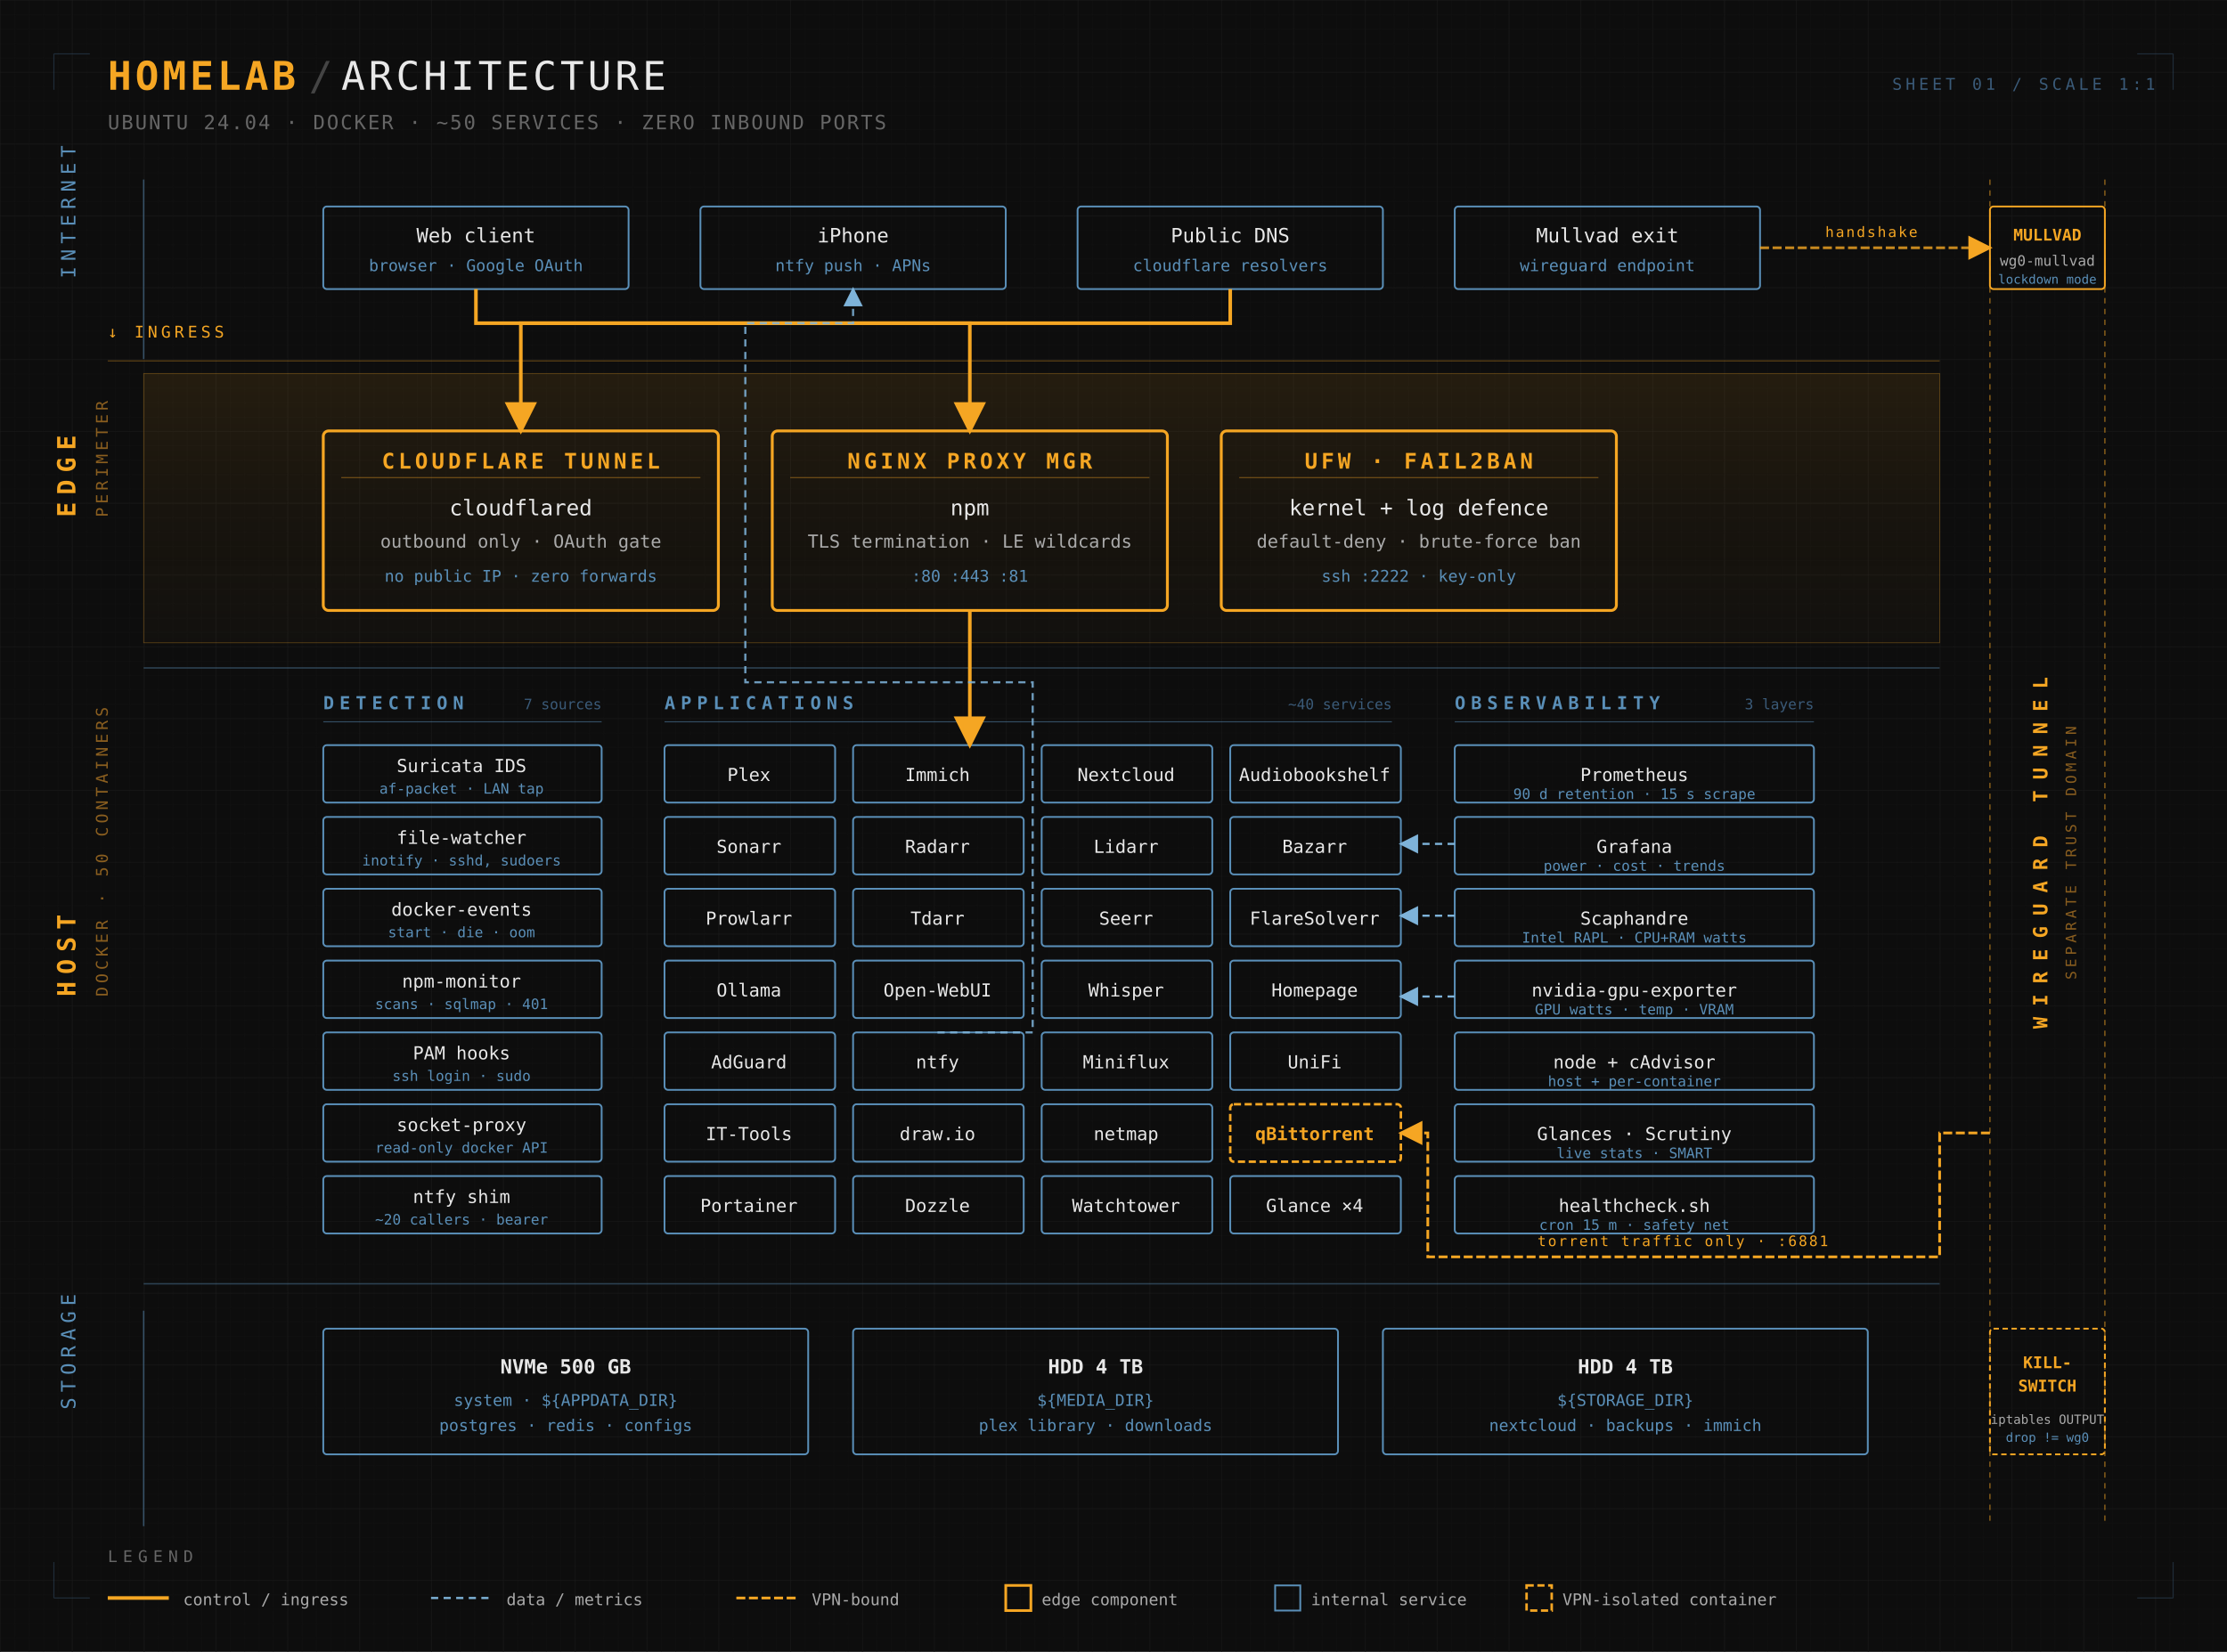
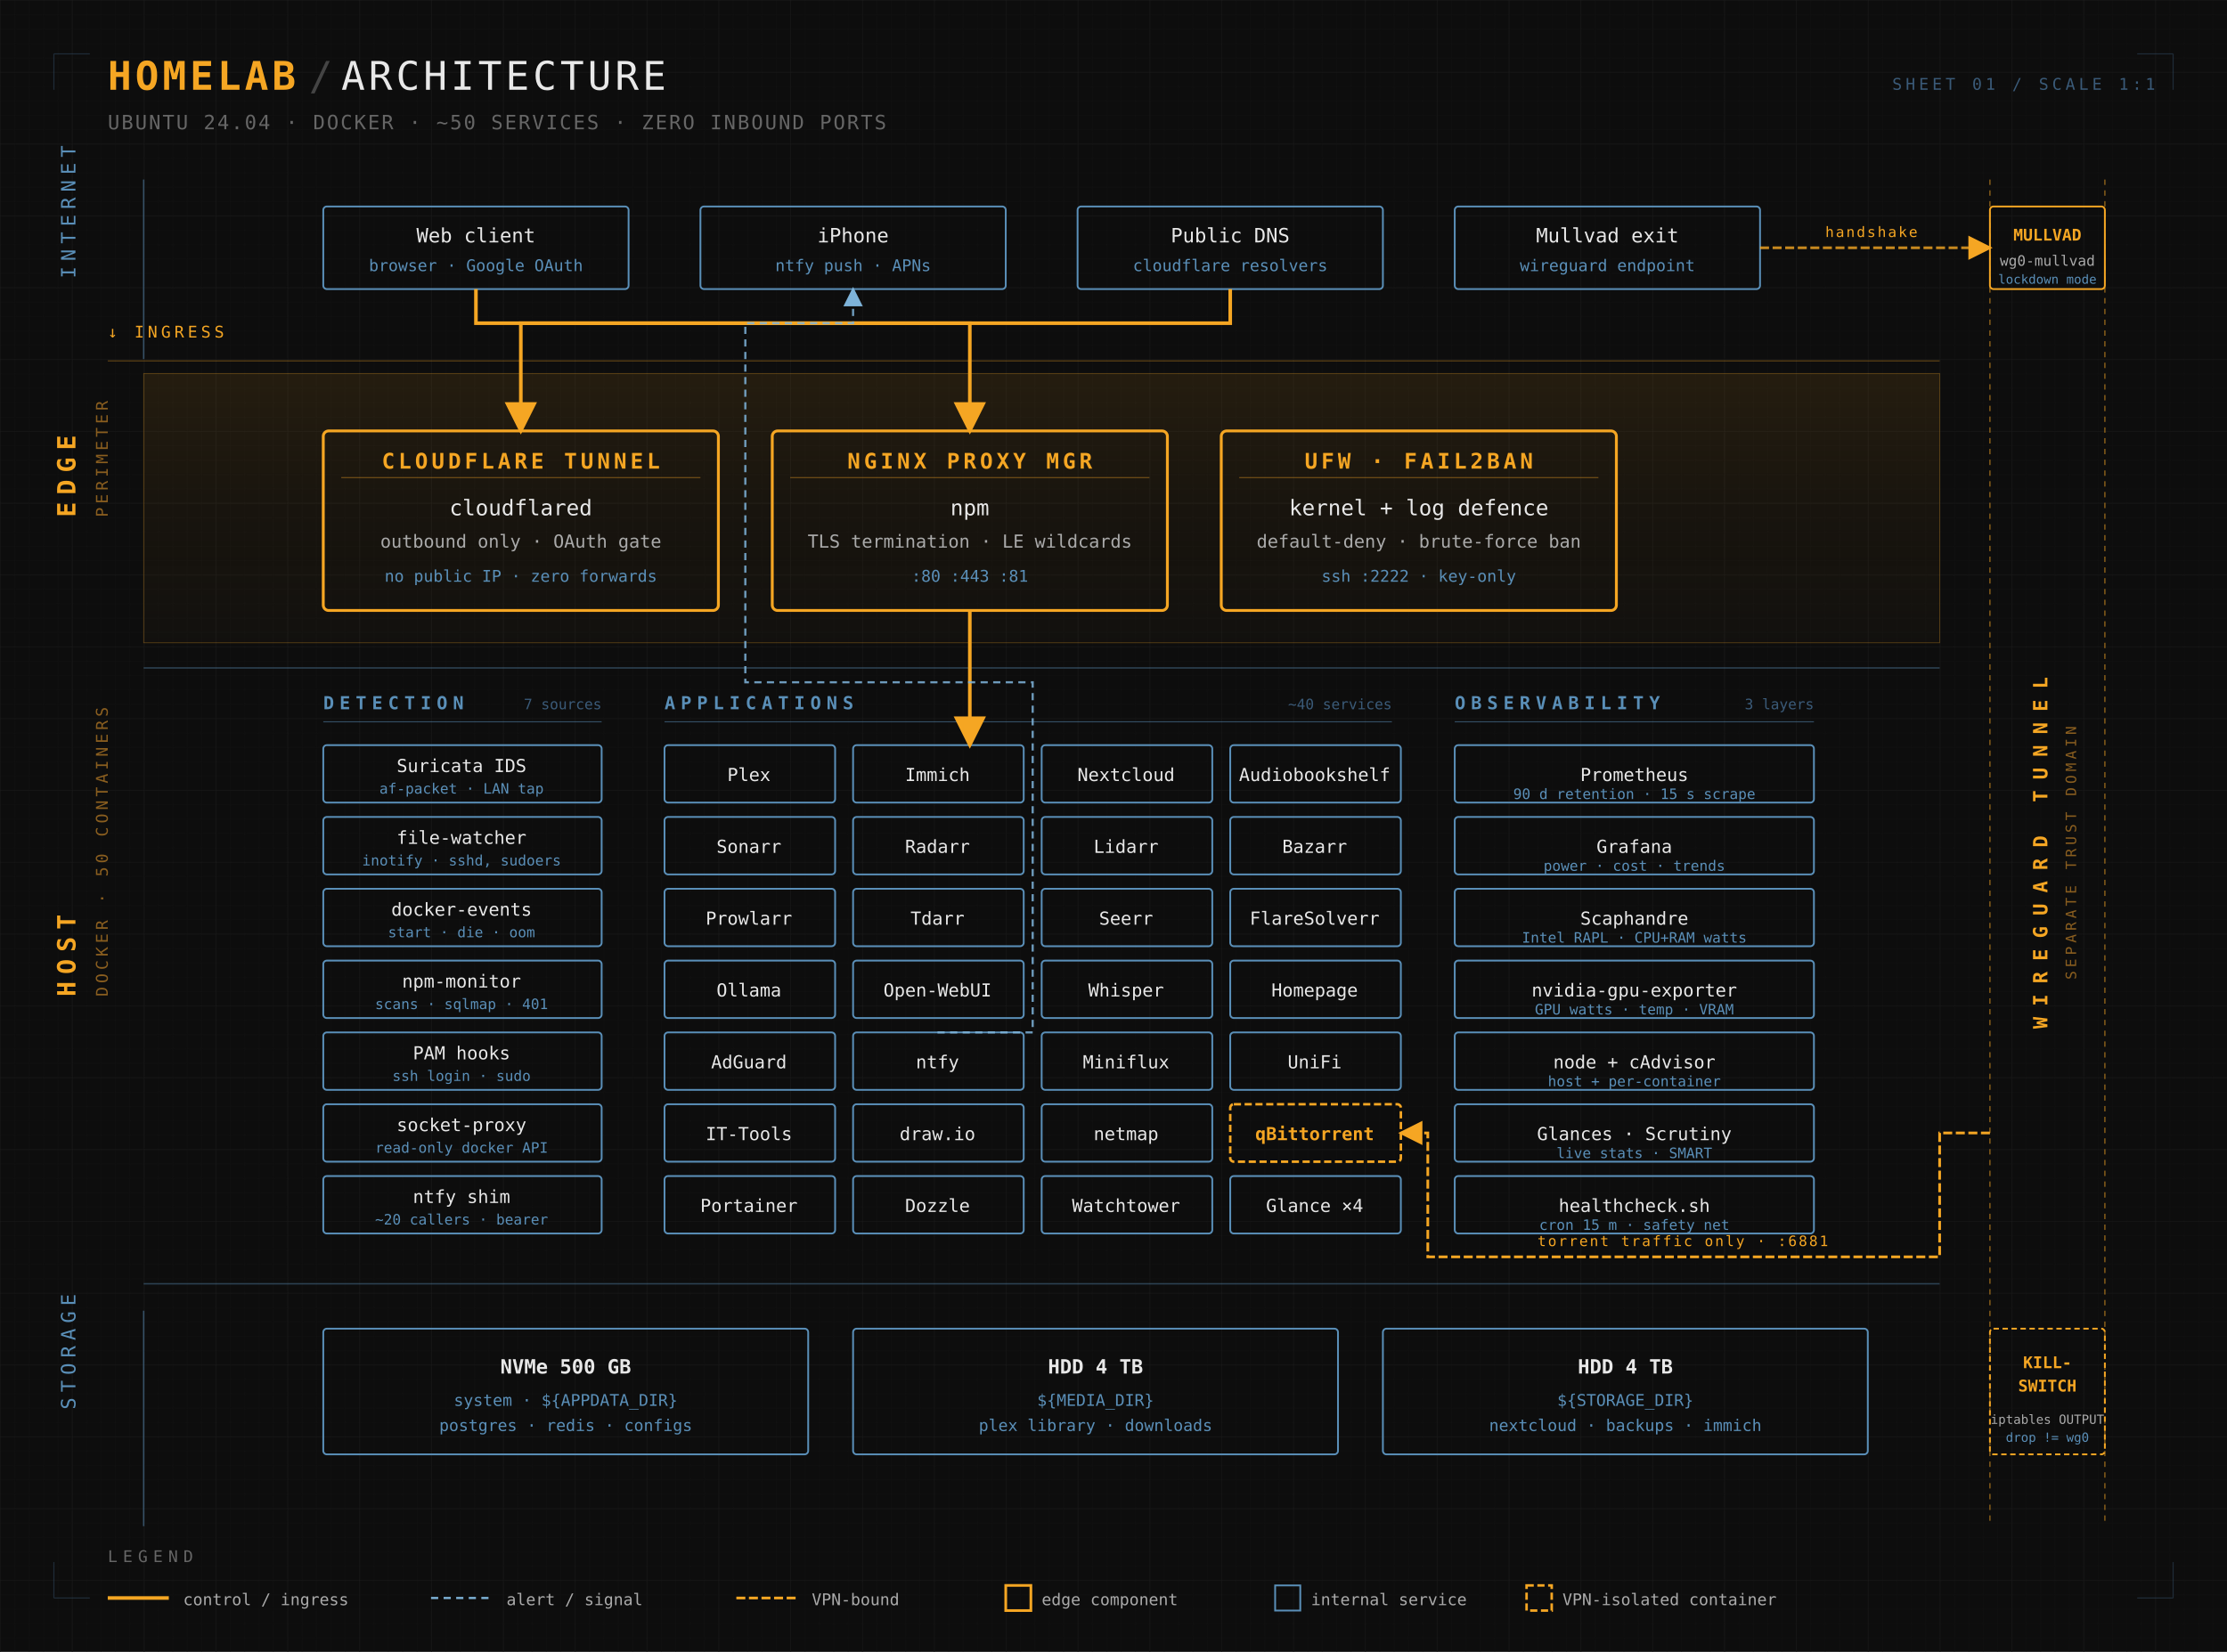
<svg xmlns="http://www.w3.org/2000/svg" viewBox="0 0 1240 920" font-family="'Cascadia Mono','Cascadia Code','JetBrains Mono','SF Mono',Menlo,monospace">
  <defs>
    <pattern id="grid" width="40" height="40" patternUnits="userSpaceOnUse">
      <path d="M 40 0 L 0 0 0 40" fill="none" stroke="#1a1a1a" stroke-width="0.5" />
    </pattern>
    <pattern id="gridFine" width="8" height="8" patternUnits="userSpaceOnUse">
      <path d="M 8 0 L 0 0 0 8" fill="none" stroke="#141414" stroke-width="0.3" />
    </pattern>
    <linearGradient id="edgeBand" x1="0" y1="0" x2="0" y2="1">
      <stop offset="0%" stop-color="#f5a623" stop-opacity="0.10" />
      <stop offset="50%" stop-color="#f5a623" stop-opacity="0.05" />
      <stop offset="100%" stop-color="#f5a623" stop-opacity="0.02" />
    </linearGradient>
    <linearGradient id="edgeRule" x1="0" y1="0" x2="1" y2="0">
      <stop offset="0%" stop-color="#f5a623" stop-opacity="0.2" />
      <stop offset="10%" stop-color="#f5a623" stop-opacity="1.0" />
      <stop offset="90%" stop-color="#f5a623" stop-opacity="1.0" />
      <stop offset="100%" stop-color="#f5a623" stop-opacity="0.2" />
    </linearGradient>
    <marker id="arrowAmber" markerWidth="9" markerHeight="9" refX="8" refY="4.5" orient="auto">
      <path d="M0,0 L9,4.5 L0,9 z" fill="#f5a623" />
    </marker>
    <marker id="arrowBlue" markerWidth="9" markerHeight="9" refX="8" refY="4.5" orient="auto">
      <path d="M0,0 L9,4.5 L0,9 z" fill="#7eb3d9" />
    </marker>
    <marker id="arrowDim" markerWidth="9" markerHeight="9" refX="8" refY="4.5" orient="auto">
      <path d="M0,0 L9,4.5 L0,9 z" fill="#3a5a78" />
    </marker>
  </defs>
  <rect width="1240" height="920" fill="#0d0d0d" />
  <rect width="1240" height="920" fill="url(#gridFine)" />
  <rect width="1240" height="920" fill="url(#grid)" />
  <text x="60" y="50" font-size="22" fill="#f5a623" font-weight="700" letter-spacing="2">HOMELAB</text>
  <text x="172" y="50" font-size="22" fill="#444" font-weight="300">/</text>
  <text x="190" y="50" font-size="22" fill="#e8e8e8" font-weight="300" letter-spacing="2">ARCHITECTURE</text>
  <text x="60" y="72" font-size="11" fill="#666" letter-spacing="1">UBUNTU 24.04 · DOCKER · ~50 SERVICES · ZERO INBOUND PORTS</text>
  <g stroke="#3a5a78" stroke-width="0.6" fill="none" stroke-opacity="0.4">
    <path d="M 30 30 L 30 50 M 30 30 L 50 30" />
    <path d="M 1210 30 L 1210 50 M 1210 30 L 1190 30" />
    <path d="M 30 890 L 30 870 M 30 890 L 50 890" />
    <path d="M 1210 890 L 1210 870 M 1210 890 L 1190 890" />
  </g>
  <text x="1200" y="50" font-size="9" fill="#3a5a78" text-anchor="end" letter-spacing="2">SHEET 01 / SCALE 1:1</text>
  <text x="42" y="155" font-size="11" fill="#5a8fb8" letter-spacing="3" transform="rotate(-90,42,155)">INTERNET</text>
  <line x1="80" y1="100" x2="80" y2="200" stroke="#5a8fb8" stroke-width="0.8" stroke-opacity="0.5" />
  <g stroke="#5a8fb8" stroke-width="1" fill="none">
    <rect x="180" y="115" width="170" height="46" rx="2" />
    <rect x="390" y="115" width="170" height="46" rx="2" />
    <rect x="600" y="115" width="170" height="46" rx="2" />
    <rect x="810" y="115" width="170" height="46" rx="2" />
  </g>
  <g font-size="11" fill="#e8e8e8" text-anchor="middle">
    <text x="265" y="135">Web client</text>
    <text x="265" y="151" font-size="9" fill="#5a8fb8">browser · Google OAuth</text>
    <text x="475" y="135">iPhone</text>
    <text x="475" y="151" font-size="9" fill="#5a8fb8">ntfy push · APNs</text>
    <text x="685" y="135">Public DNS</text>
    <text x="685" y="151" font-size="9" fill="#5a8fb8">cloudflare resolvers</text>
    <text x="895" y="135">Mullvad exit</text>
    <text x="895" y="151" font-size="9" fill="#5a8fb8">wireguard endpoint</text>
  </g>
  <line x1="60" y1="195" x2="1080" y2="195" stroke="url(#edgeRule)" stroke-width="3" />
  <line x1="60" y1="201" x2="1080" y2="201" stroke="#f5a623" stroke-width="0.6" stroke-opacity="0.35" />
  <text x="60" y="188" font-size="9" fill="#f5a623" letter-spacing="2">↓ INGRESS</text>
  <rect x="80" y="208" width="1000" height="150" fill="url(#edgeBand)" />
  <rect x="80" y="208" width="1000" height="150" fill="none" stroke="#f5a623" stroke-width="0.4" stroke-opacity="0.35" />
  <text x="42" y="288" font-size="14" fill="#f5a623" letter-spacing="4" font-weight="700" transform="rotate(-90,42,288)">EDGE</text>
  <text x="60" y="288" font-size="9" fill="#8a5e1f" letter-spacing="2" transform="rotate(-90,60,288)">PERIMETER</text>
  <g stroke="#f5a623" stroke-width="1.6" fill="none">
    <rect x="180" y="240" width="220" height="100" rx="3" />
    <rect x="430" y="240" width="220" height="100" rx="3" />
    <rect x="680" y="240" width="220" height="100" rx="3" />
  </g>
  <g stroke="#f5a623" stroke-width="0.6" stroke-opacity="0.4">
    <line x1="190" y1="266" x2="390" y2="266" />
    <line x1="440" y1="266" x2="640" y2="266" />
    <line x1="690" y1="266" x2="890" y2="266" />
  </g>
  <g font-size="12" fill="#e8e8e8" text-anchor="middle">
    <text x="290" y="261" fill="#f5a623" font-weight="600" letter-spacing="2">CLOUDFLARE TUNNEL</text>
    <text x="290" y="287">cloudflared</text>
    <text x="290" y="305" font-size="10" fill="#aaa">outbound only · OAuth gate</text>
    <text x="290" y="324" font-size="9" fill="#5a8fb8">no public IP · zero forwards</text>
    <text x="540" y="261" fill="#f5a623" font-weight="600" letter-spacing="2">NGINX PROXY MGR</text>
    <text x="540" y="287">npm</text>
    <text x="540" y="305" font-size="10" fill="#aaa">TLS termination · LE wildcards</text>
    <text x="540" y="324" font-size="9" fill="#5a8fb8">:80 :443 :81</text>
    <text x="790" y="261" fill="#f5a623" font-weight="600" letter-spacing="2">UFW · FAIL2BAN</text>
    <text x="790" y="287">kernel + log defence</text>
    <text x="790" y="305" font-size="10" fill="#aaa">default-deny · brute-force ban</text>
    <text x="790" y="324" font-size="9" fill="#5a8fb8">ssh :2222 · key-only</text>
  </g>
  <line x1="80" y1="372" x2="1080" y2="372" stroke="#5a8fb8" stroke-width="0.8" stroke-opacity="0.4" />
  <text x="42" y="555" font-size="14" fill="#f5a623" letter-spacing="4" font-weight="700" transform="rotate(-90,42,555)">HOST</text>
  <text x="60" y="555" font-size="9" fill="#8a5e1f" letter-spacing="2" transform="rotate(-90,60,555)">DOCKER · 50 CONTAINERS</text>
  <text x="180" y="395" font-size="10" fill="#5a8fb8" letter-spacing="3" font-weight="600">DETECTION</text>
  <line x1="180" y1="402" x2="335" y2="402" stroke="#5a8fb8" stroke-width="0.6" stroke-opacity="0.5" />
  <text x="335" y="395" font-size="8" fill="#3a5a78" text-anchor="end">7 sources</text>
  <g stroke="#5a8fb8" stroke-width="1" fill="none">
    <rect x="180" y="415" width="155" height="32" rx="2" />
    <rect x="180" y="455" width="155" height="32" rx="2" />
    <rect x="180" y="495" width="155" height="32" rx="2" />
    <rect x="180" y="535" width="155" height="32" rx="2" />
    <rect x="180" y="575" width="155" height="32" rx="2" />
    <rect x="180" y="615" width="155" height="32" rx="2" />
    <rect x="180" y="655" width="155" height="32" rx="2" />
  </g>
  <g font-size="10" fill="#e8e8e8" text-anchor="middle">
    <text x="257" y="430">Suricata IDS</text>
    <text x="257" y="442" font-size="8" fill="#5a8fb8">af-packet · LAN tap</text>
    <text x="257" y="470">file-watcher</text>
    <text x="257" y="482" font-size="8" fill="#5a8fb8">inotify · sshd, sudoers</text>
    <text x="257" y="510">docker-events</text>
    <text x="257" y="522" font-size="8" fill="#5a8fb8">start · die · oom</text>
    <text x="257" y="550">npm-monitor</text>
    <text x="257" y="562" font-size="8" fill="#5a8fb8">scans · sqlmap · 401</text>
    <text x="257" y="590">PAM hooks</text>
    <text x="257" y="602" font-size="8" fill="#5a8fb8">ssh login · sudo</text>
    <text x="257" y="630">socket-proxy</text>
    <text x="257" y="642" font-size="8" fill="#5a8fb8">read-only docker API</text>
    <text x="257" y="670">ntfy shim</text>
    <text x="257" y="682" font-size="8" fill="#5a8fb8">~20 callers · bearer</text>
  </g>
  <text x="370" y="395" font-size="10" fill="#5a8fb8" letter-spacing="3" font-weight="600">APPLICATIONS</text>
  <line x1="370" y1="402" x2="775" y2="402" stroke="#5a8fb8" stroke-width="0.6" stroke-opacity="0.5" />
  <text x="775" y="395" font-size="8" fill="#3a5a78" text-anchor="end">~40 services</text>
  <g stroke="#5a8fb8" stroke-width="1" fill="none">
    <rect x="370" y="415" width="95" height="32" rx="2" />
    <rect x="475" y="415" width="95" height="32" rx="2" />
    <rect x="580" y="415" width="95" height="32" rx="2" />
    <rect x="685" y="415" width="95" height="32" rx="2" />
    <rect x="370" y="455" width="95" height="32" rx="2" />
    <rect x="475" y="455" width="95" height="32" rx="2" />
    <rect x="580" y="455" width="95" height="32" rx="2" />
    <rect x="685" y="455" width="95" height="32" rx="2" />
    <rect x="370" y="495" width="95" height="32" rx="2" />
    <rect x="475" y="495" width="95" height="32" rx="2" />
    <rect x="580" y="495" width="95" height="32" rx="2" />
    <rect x="685" y="495" width="95" height="32" rx="2" />
    <rect x="370" y="535" width="95" height="32" rx="2" />
    <rect x="475" y="535" width="95" height="32" rx="2" />
    <rect x="580" y="535" width="95" height="32" rx="2" />
    <rect x="685" y="535" width="95" height="32" rx="2" />
    <rect x="370" y="575" width="95" height="32" rx="2" />
    <rect x="475" y="575" width="95" height="32" rx="2" />
    <rect x="580" y="575" width="95" height="32" rx="2" />
    <rect x="685" y="575" width="95" height="32" rx="2" />
    <rect x="370" y="615" width="95" height="32" rx="2" />
    <rect x="475" y="615" width="95" height="32" rx="2" />
    <rect x="580" y="615" width="95" height="32" rx="2" />
    <rect x="370" y="655" width="95" height="32" rx="2" />
    <rect x="475" y="655" width="95" height="32" rx="2" />
    <rect x="580" y="655" width="95" height="32" rx="2" />
    <rect x="685" y="655" width="95" height="32" rx="2" />
  </g>
  <rect x="685" y="615" width="95" height="32" rx="2" fill="none" stroke="#f5a623" stroke-width="1.4" stroke-dasharray="4,2" />
  <g font-size="10" fill="#e8e8e8" text-anchor="middle">
    <text x="417" y="435">Plex</text>
    <text x="522" y="435">Immich</text>
    <text x="627" y="435">Nextcloud</text>
    <text x="732" y="435">Audiobookshelf</text>
    <text x="417" y="475">Sonarr</text>
    <text x="522" y="475">Radarr</text>
    <text x="627" y="475">Lidarr</text>
    <text x="732" y="475">Bazarr</text>
    <text x="417" y="515">Prowlarr</text>
    <text x="522" y="515">Tdarr</text>
    <text x="627" y="515">Seerr</text>
    <text x="732" y="515">FlareSolverr</text>
    <text x="417" y="555">Ollama</text>
    <text x="522" y="555">Open-WebUI</text>
    <text x="627" y="555">Whisper</text>
    <text x="732" y="555">Homepage</text>
    <text x="417" y="595">AdGuard</text>
    <text x="522" y="595">ntfy</text>
    <text x="627" y="595">Miniflux</text>
    <text x="732" y="595">UniFi</text>
    <text x="417" y="635">IT-Tools</text>
    <text x="522" y="635">draw.io</text>
    <text x="627" y="635">netmap</text>
    <text x="732" y="635" fill="#f5a623" font-weight="600">qBittorrent</text>
    <text x="417" y="675">Portainer</text>
    <text x="522" y="675">Dozzle</text>
    <text x="627" y="675">Watchtower</text>
    <text x="732" y="675">Glance ×4</text>
  </g>
  <text x="810" y="395" font-size="10" fill="#5a8fb8" letter-spacing="3" font-weight="600">OBSERVABILITY</text>
  <line x1="810" y1="402" x2="1010" y2="402" stroke="#5a8fb8" stroke-width="0.6" stroke-opacity="0.5" />
  <text x="1010" y="395" font-size="8" fill="#3a5a78" text-anchor="end">3 layers</text>
  <g stroke="#5a8fb8" stroke-width="1" fill="none">
    <rect x="810" y="415" width="200" height="32" rx="2" />
    <rect x="810" y="455" width="200" height="32" rx="2" />
    <rect x="810" y="495" width="200" height="32" rx="2" />
    <rect x="810" y="535" width="200" height="32" rx="2" />
    <rect x="810" y="575" width="200" height="32" rx="2" />
    <rect x="810" y="615" width="200" height="32" rx="2" />
    <rect x="810" y="655" width="200" height="32" rx="2" />
  </g>
  <g font-size="10" fill="#e8e8e8" text-anchor="middle">
    <text x="910" y="435">Prometheus</text>
    <text x="910" y="445" font-size="8" fill="#5a8fb8">90 d retention · 15 s scrape</text>
    <text x="910" y="475">Grafana</text>
    <text x="910" y="485" font-size="8" fill="#5a8fb8">power · cost · trends</text>
    <text x="910" y="515">Scaphandre</text>
    <text x="910" y="525" font-size="8" fill="#5a8fb8">Intel RAPL · CPU+RAM watts</text>
    <text x="910" y="555">nvidia-gpu-exporter</text>
    <text x="910" y="565" font-size="8" fill="#5a8fb8">GPU watts · temp · VRAM</text>
    <text x="910" y="595">node + cAdvisor</text>
    <text x="910" y="605" font-size="8" fill="#5a8fb8">host + per-container</text>
    <text x="910" y="635">Glances · Scrutiny</text>
    <text x="910" y="645" font-size="8" fill="#5a8fb8">live stats · SMART</text>
    <text x="910" y="675">healthcheck.sh</text>
    <text x="910" y="685" font-size="8" fill="#5a8fb8">cron 15 m · safety net</text>
  </g>
  <line x1="80" y1="715" x2="1080" y2="715" stroke="#5a8fb8" stroke-width="0.8" stroke-opacity="0.4" />
  <text x="42" y="785" font-size="11" fill="#5a8fb8" letter-spacing="3" transform="rotate(-90,42,785)">STORAGE</text>
  <line x1="80" y1="730" x2="80" y2="850" stroke="#5a8fb8" stroke-width="0.8" stroke-opacity="0.5" />
  <g stroke="#5a8fb8" stroke-width="1" fill="none">
    <rect x="180" y="740" width="270" height="70" rx="2" />
    <rect x="475" y="740" width="270" height="70" rx="2" />
    <rect x="770" y="740" width="270" height="70" rx="2" />
  </g>
  <g font-size="11" fill="#e8e8e8" text-anchor="middle">
    <text x="315" y="765" font-weight="600">NVMe 500 GB</text>
    <text x="315" y="783" font-size="9" fill="#5a8fb8">system · ${APPDATA_DIR}</text>
    <text x="315" y="797" font-size="9" fill="#5a8fb8">postgres · redis · configs</text>
    <text x="610" y="765" font-weight="600">HDD 4 TB</text>
    <text x="610" y="783" font-size="9" fill="#5a8fb8">${MEDIA_DIR}</text>
    <text x="610" y="797" font-size="9" fill="#5a8fb8">plex library · downloads</text>
    <text x="905" y="765" font-weight="600">HDD 4 TB</text>
    <text x="905" y="783" font-size="9" fill="#5a8fb8">${STORAGE_DIR}</text>
    <text x="905" y="797" font-size="9" fill="#5a8fb8">nextcloud · backups · immich</text>
  </g>
  <g id="vpn">
    <line x1="1108" y1="100" x2="1108" y2="850" stroke="#f5a623" stroke-width="0.7" stroke-dasharray="3,3" stroke-opacity="0.55" />
    <line x1="1172" y1="100" x2="1172" y2="850" stroke="#f5a623" stroke-width="0.7" stroke-dasharray="3,3" stroke-opacity="0.55" />
    <text x="1140" y="475" font-size="11" fill="#f5a623" letter-spacing="6" font-weight="700" text-anchor="middle" transform="rotate(-90,1140,475)">WIREGUARD TUNNEL</text>
    <text x="1156" y="475" font-size="8" fill="#8a5e1f" letter-spacing="2" text-anchor="middle" transform="rotate(-90,1156,475)">SEPARATE TRUST DOMAIN</text>
    <rect x="1108" y="115" width="64" height="46" rx="2" fill="none" stroke="#f5a623" stroke-width="1" />
    <text x="1140" y="134" font-size="9" fill="#f5a623" text-anchor="middle" font-weight="600">MULLVAD</text>
    <text x="1140" y="148" font-size="8" fill="#aaa" text-anchor="middle">wg0-mullvad</text>
    <text x="1140" y="158" font-size="7" fill="#5a8fb8" text-anchor="middle">lockdown mode</text>
    <rect x="1108" y="740" width="64" height="70" rx="2" fill="none" stroke="#f5a623" stroke-width="1" stroke-dasharray="3,2" />
    <text x="1140" y="762" font-size="9" fill="#f5a623" text-anchor="middle" font-weight="600">KILL-</text>
    <text x="1140" y="775" font-size="9" fill="#f5a623" text-anchor="middle" font-weight="600">SWITCH</text>
    <text x="1140" y="793" font-size="7" fill="#aaa" text-anchor="middle">iptables OUTPUT</text>
    <text x="1140" y="803" font-size="7" fill="#5a8fb8" text-anchor="middle">drop != wg0</text>
  </g>
  <g stroke="#f5a623" stroke-width="2" fill="none">
    <path d="M 265 161 L 265 180 L 540 180 L 540 240" marker-end="url(#arrowAmber)" />
    <path d="M 685 161 L 685 180 L 290 180 L 290 240" marker-end="url(#arrowAmber)" />
    <path d="M 540 340 L 540 372 L 540 415" marker-end="url(#arrowAmber)" />
  </g>
  <g stroke="#7eb3d9" stroke-width="1.2" stroke-dasharray="4,3" fill="none">
    <path d="M 522 575 L 575 575 L 575 380 L 415 380 L 415 180 L 475 180 L 475 161" marker-end="url(#arrowBlue)" stroke-opacity="0.85" />
-     <path d="M 810 470 L 780 470" marker-end="url(#arrowBlue)" />
-     <path d="M 810 510 L 780 510" marker-end="url(#arrowBlue)" />
-     <path d="M 810 555 L 780 555" marker-end="url(#arrowBlue)" />
  </g>
  <g stroke="#f5a623" stroke-width="1.5" stroke-dasharray="5,2" fill="none">
    <path d="M 980 138 L 1108 138" marker-end="url(#arrowAmber)" stroke-opacity="0.8" />
    <path d="M 1108 631 L 1080 631 L 1080 700 L 795 700 L 795 631 L 780 631" marker-end="url(#arrowAmber)" />
  </g>
  <text x="937" y="694" font-size="8" fill="#f5a623" text-anchor="middle" letter-spacing="1">torrent traffic only · :6881</text>
  <text x="1042" y="132" font-size="8" fill="#f5a623" text-anchor="middle" letter-spacing="1">handshake</text>
  <g id="legend" transform="translate(60, 870)">
    <text x="0" y="0" font-size="9" fill="#666" letter-spacing="3">LEGEND</text>
    <line x1="0" y1="20" x2="34" y2="20" stroke="#f5a623" stroke-width="2" />
    <text x="42" y="24" font-size="9" fill="#aaa">control / ingress</text>
    <line x1="180" y1="20" x2="214" y2="20" stroke="#7eb3d9" stroke-width="1.2" stroke-dasharray="4,3" />
-     <text x="222" y="24" font-size="9" fill="#aaa">data / metrics</text>
+     <text x="222" y="24" font-size="9" fill="#aaa">alert / signal</text>
    <line x1="350" y1="20" x2="384" y2="20" stroke="#f5a623" stroke-width="1.5" stroke-dasharray="5,2" />
    <text x="392" y="24" font-size="9" fill="#aaa">VPN-bound</text>
    <rect x="500" y="13" width="14" height="14" fill="none" stroke="#f5a623" stroke-width="1.5" />
    <text x="520" y="24" font-size="9" fill="#aaa">edge component</text>
    <rect x="650" y="13" width="14" height="14" fill="none" stroke="#5a8fb8" stroke-width="1" />
    <text x="670" y="24" font-size="9" fill="#aaa">internal service</text>
    <rect x="790" y="13" width="14" height="14" fill="none" stroke="#f5a623" stroke-width="1.4" stroke-dasharray="4,2" />
    <text x="810" y="24" font-size="9" fill="#aaa">VPN-isolated container</text>
  </g>
</svg>
